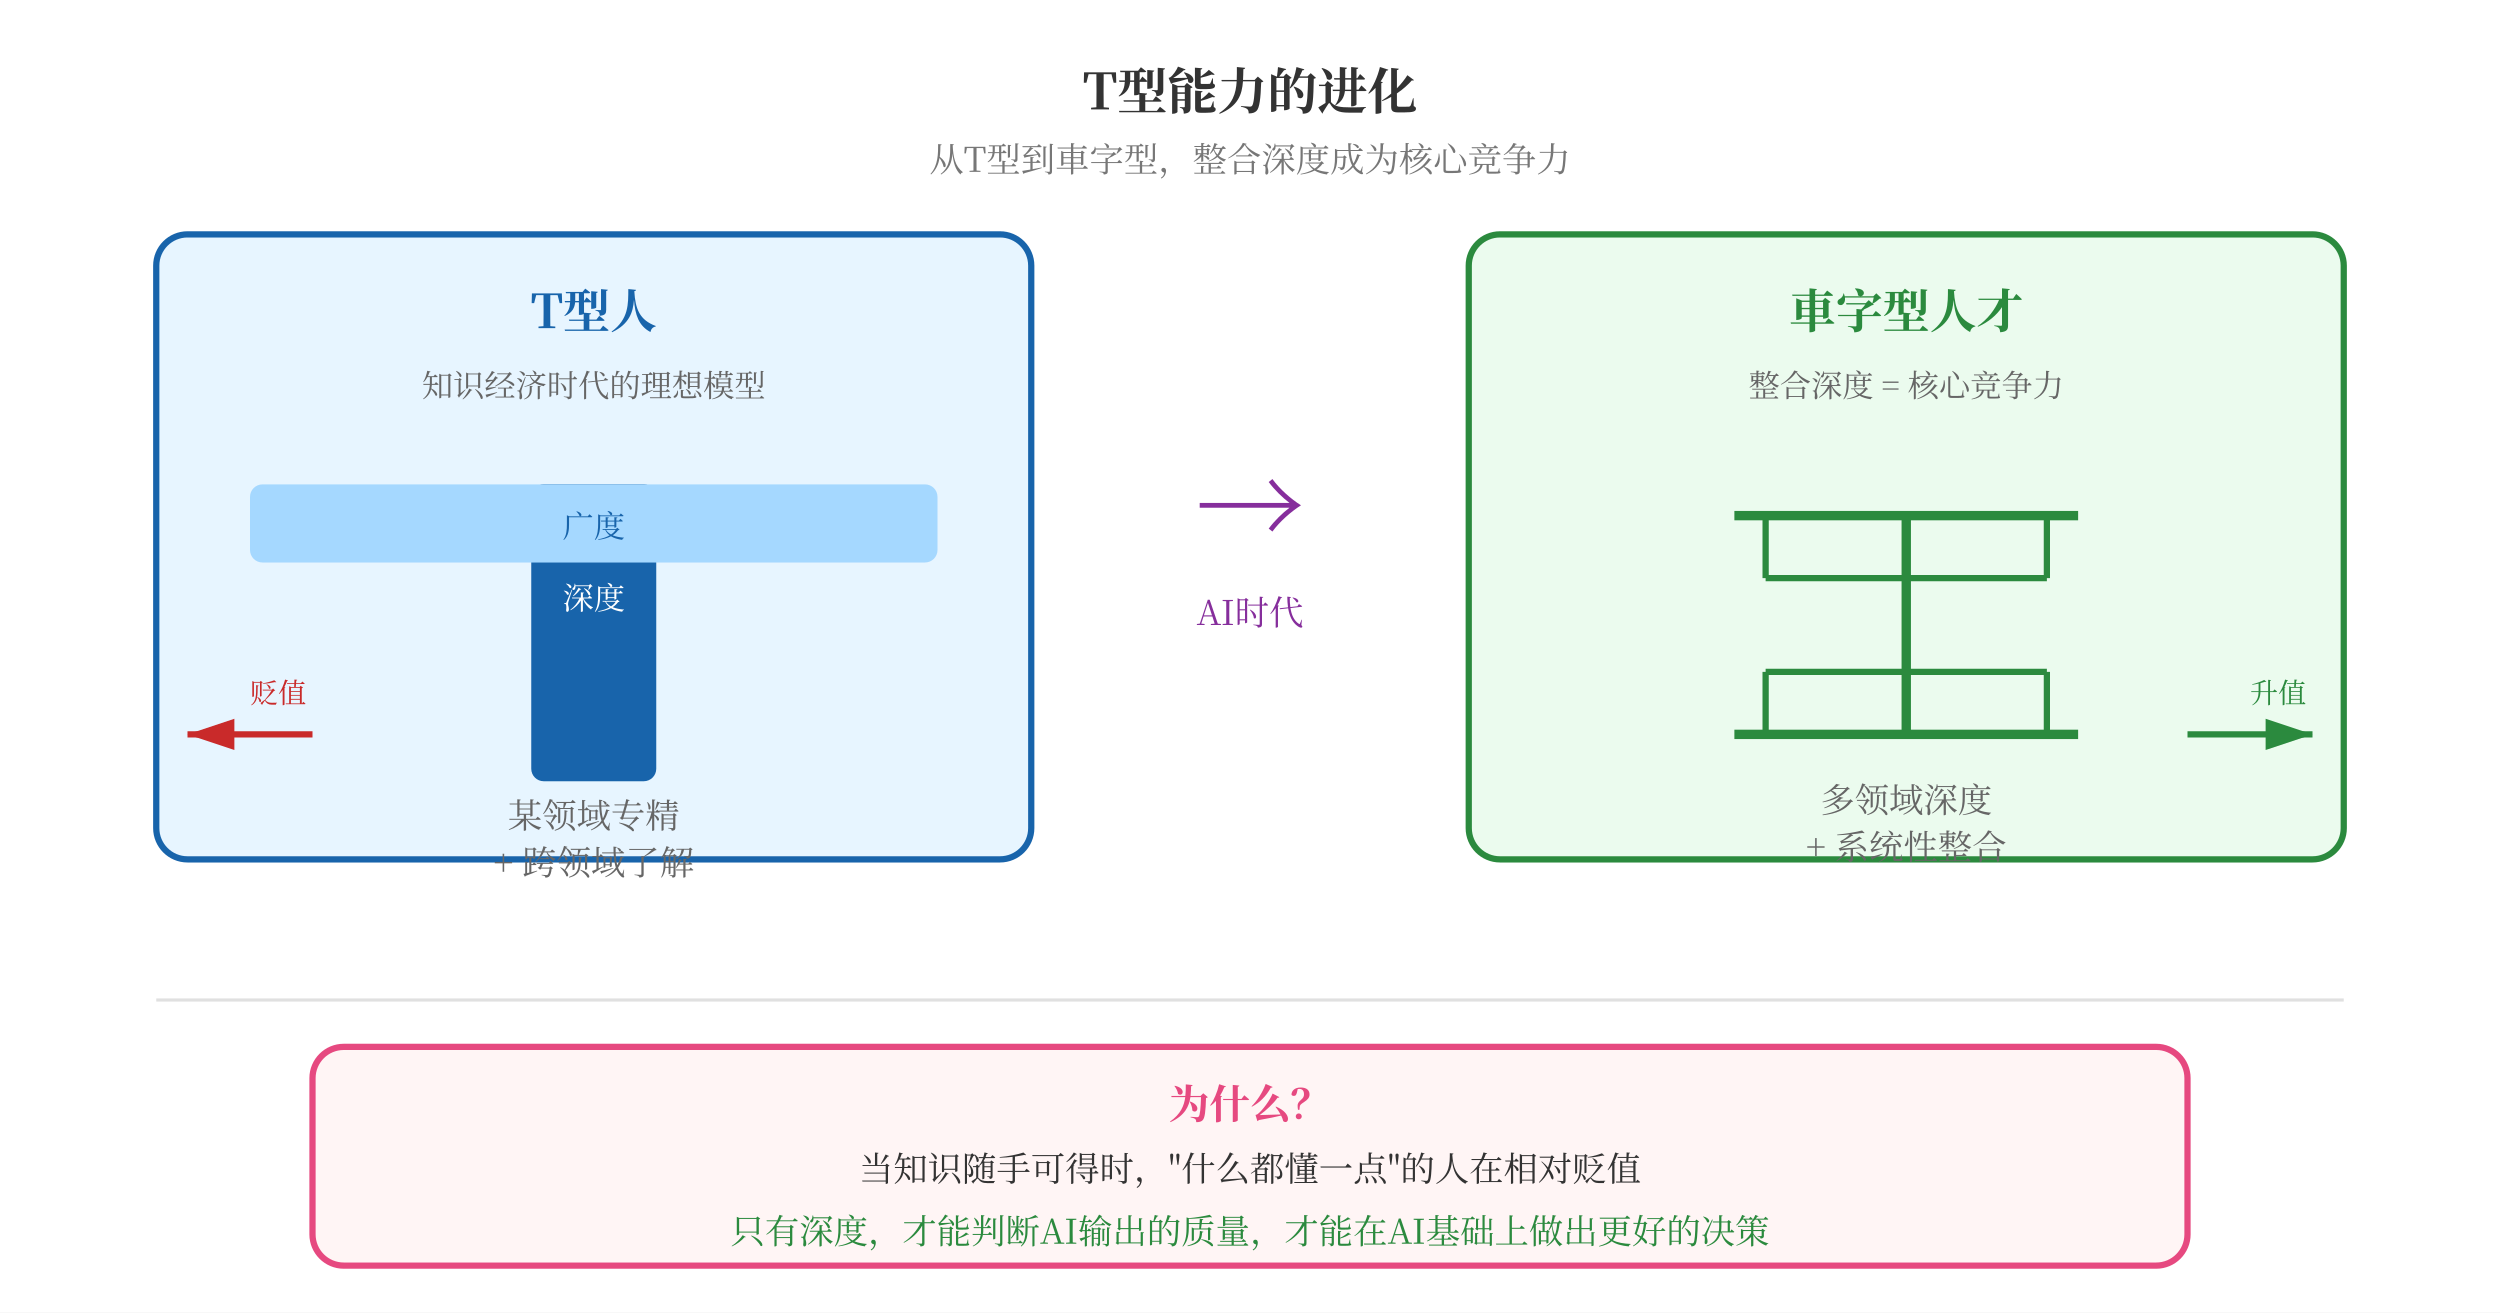
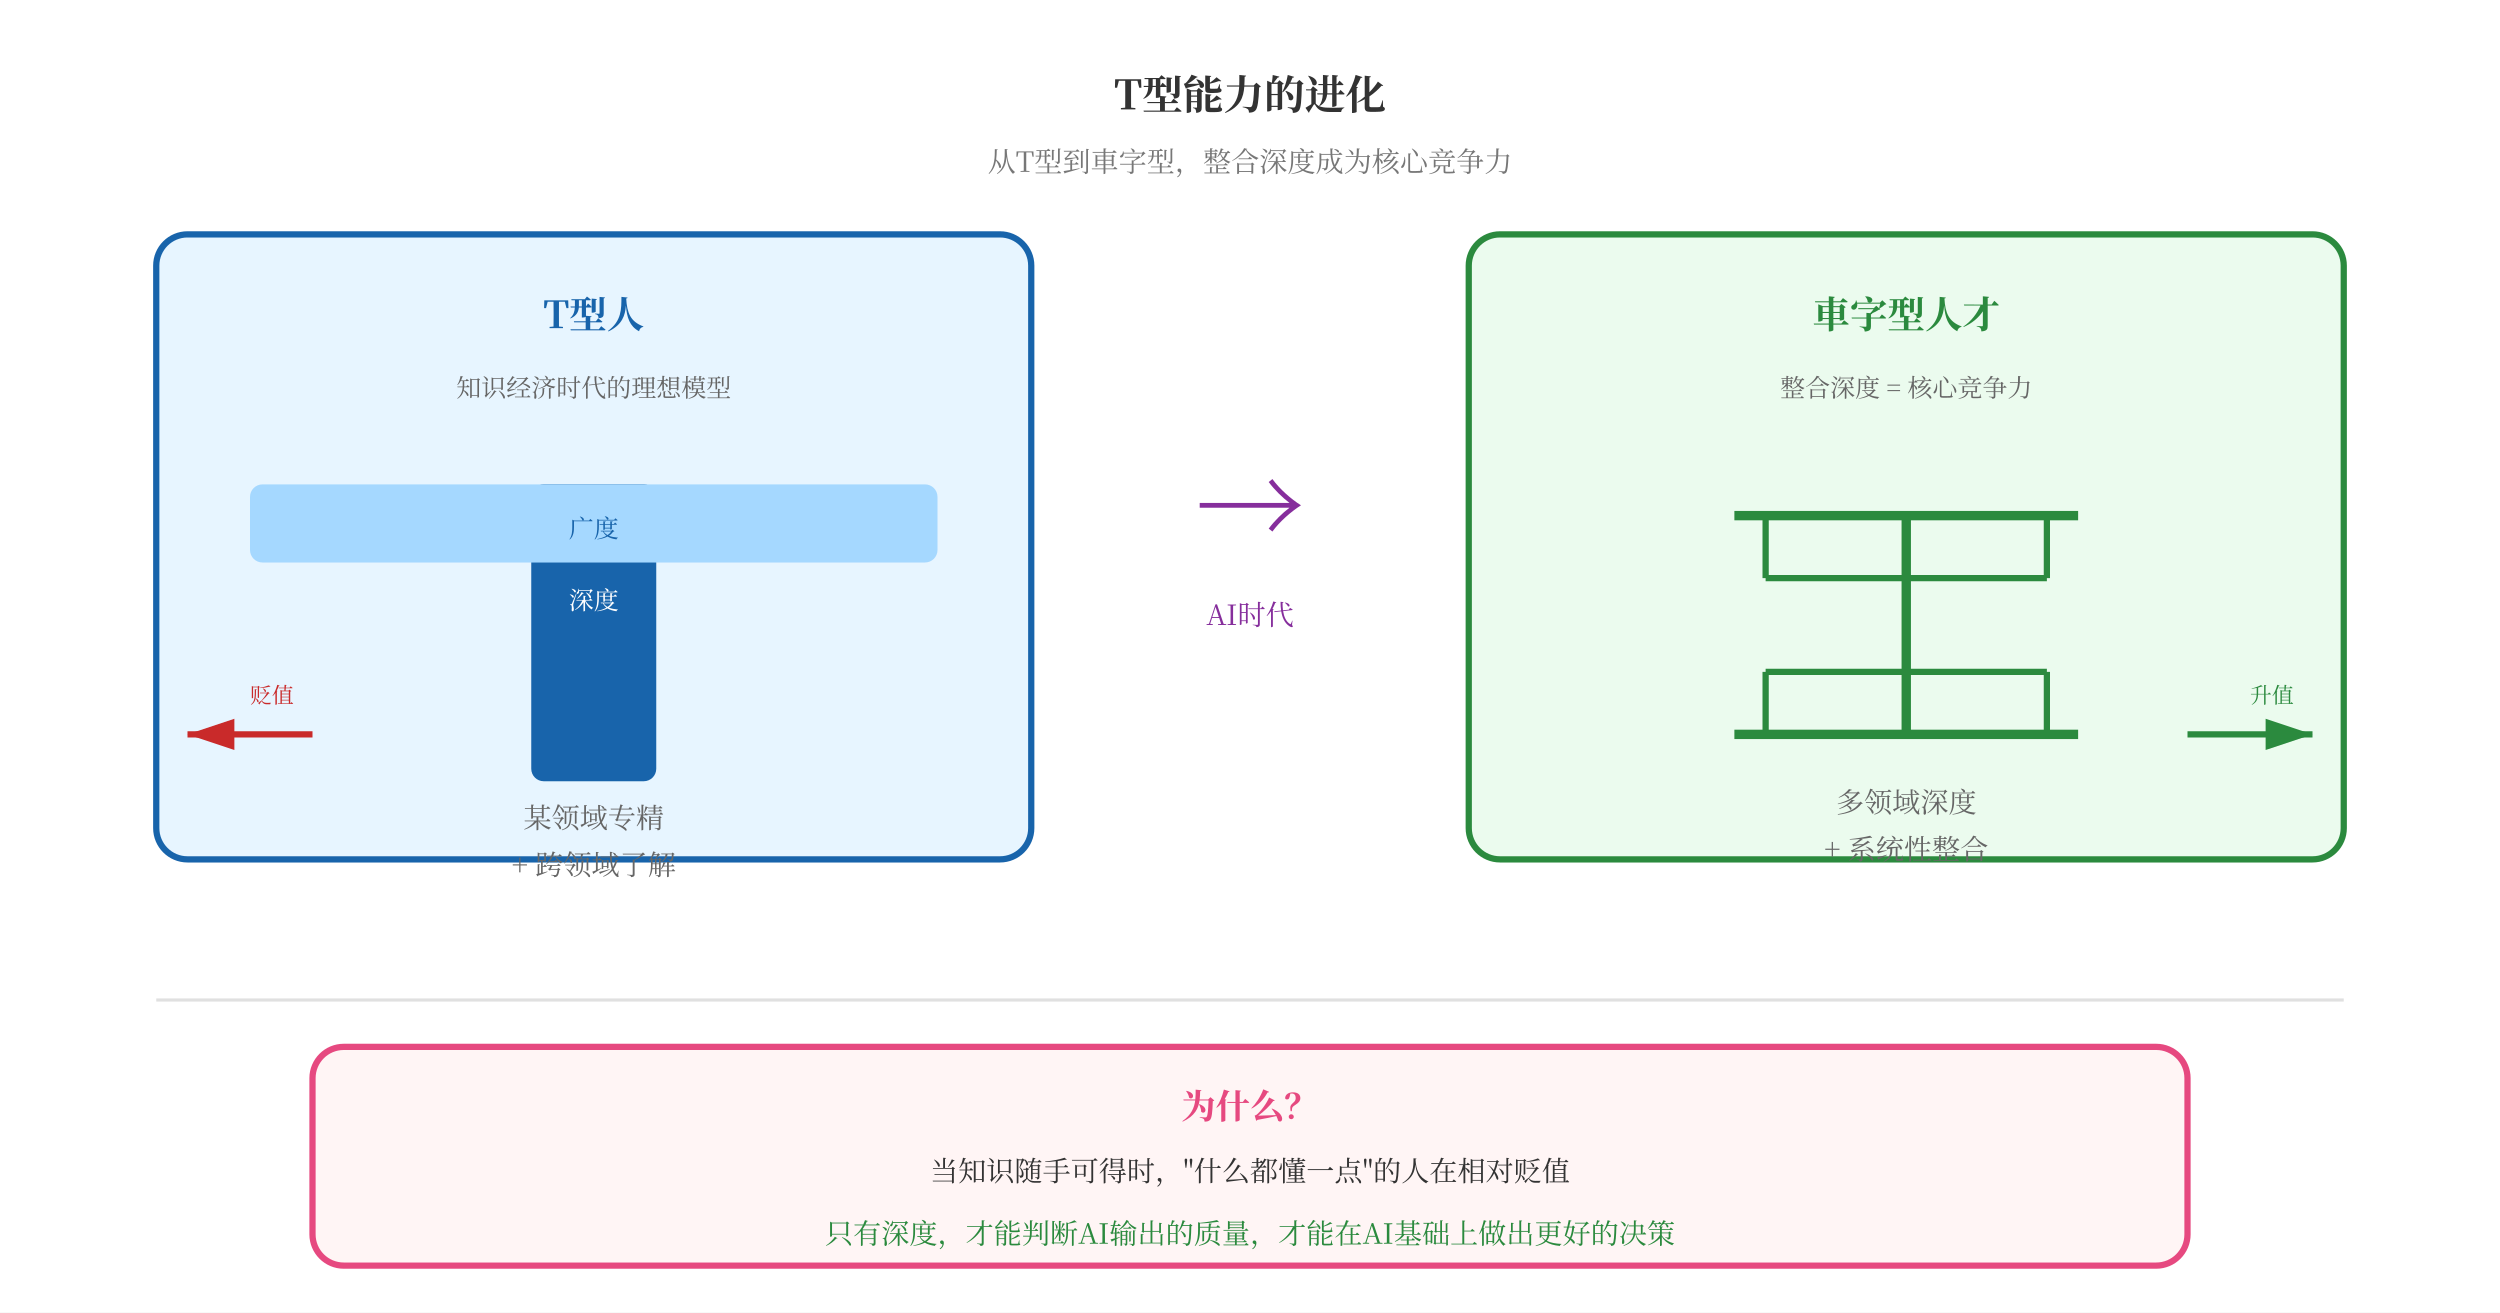
<svg xmlns="http://www.w3.org/2000/svg" viewBox="0 0 800 420" style="font-family: 'Noto Serif CJK SC', serif; background: #fefefe;">
  <rect width="800" height="420" fill="white" />
-   <text x="400" y="35" text-anchor="middle" font-size="16" font-weight="bold" fill="#333">T型能力的进化</text>
-   <text x="400" y="55" text-anchor="middle" font-size="11" fill="#777">从T型到車字型，整合深度成为核心竞争力</text>
+   <text x="400" y="35" text-anchor="middle" font-size="13" font-weight="bold" fill="#333">T型能力的进化</text>
+   <text x="400" y="55" text-anchor="middle" font-size="9" fill="#777">从T型到車字型，整合深度成为核心竞争力</text>
  <rect x="50" y="75" width="280" height="200" rx="10" fill="#e7f5ff" stroke="#1864ab" stroke-width="2" />
-   <text x="190" y="105" text-anchor="middle" font-size="15" font-weight="bold" fill="#1864ab">T型人</text>
-   <text x="190" y="127" text-anchor="middle" font-size="10" fill="#666">知识经济时代的理想模型</text>
+   <text x="190" y="105" text-anchor="middle" font-size="12" font-weight="bold" fill="#1864ab">T型人</text>
+   <text x="190" y="127" text-anchor="middle" font-size="8" fill="#666">知识经济时代的理想模型</text>
  <rect x="170" y="155" width="40" height="95" rx="4" fill="#1864ab" />
-   <text x="190" y="195" text-anchor="middle" font-size="10" fill="white">深度</text>
+   <text x="190" y="195" text-anchor="middle" font-size="8" fill="white">深度</text>
  <rect x="80" y="155" width="220" height="25" rx="4" fill="#a5d8ff" />
-   <text x="190" y="172" text-anchor="middle" font-size="10" fill="#1864ab">广度</text>
-   <text x="190" y="265" text-anchor="middle" font-size="11" fill="#666">某领域专精</text>
-   <text x="190" y="280" text-anchor="middle" font-size="11" fill="#666">+ 跨领域了解</text>
+   <text x="190" y="172" text-anchor="middle" font-size="8" fill="#1864ab">广度</text>
+   <text x="190" y="265" text-anchor="middle" font-size="9" fill="#666">某领域专精</text>
+   <text x="190" y="280" text-anchor="middle" font-size="9" fill="#666">+ 跨领域了解</text>
  <path d="M100 235 L60 235" fill="none" stroke="#c92a2a" stroke-width="2" />
  <polygon points="60,235 75,230 75,240" fill="#c92a2a" />
-   <text x="80" y="225" font-size="9" fill="#c92a2a">贬值</text>
+   <text x="80" y="225" font-size="7" fill="#c92a2a">贬值</text>
  <text x="400" y="175" text-anchor="middle" font-size="35" fill="#862e9c">→</text>
-   <text x="400" y="200" text-anchor="middle" font-size="11" fill="#862e9c">AI时代</text>
+   <text x="400" y="200" text-anchor="middle" font-size="9" fill="#862e9c">AI时代</text>
  <rect x="470" y="75" width="280" height="200" rx="10" fill="#ebfbee" stroke="#2b8a3e" stroke-width="2" />
-   <text x="610" y="105" text-anchor="middle" font-size="15" font-weight="bold" fill="#2b8a3e">車字型人才</text>
-   <text x="610" y="127" text-anchor="middle" font-size="10" fill="#666">整合深度 = 核心竞争力</text>
+   <text x="610" y="105" text-anchor="middle" font-size="12" font-weight="bold" fill="#2b8a3e">車字型人才</text>
+   <text x="610" y="127" text-anchor="middle" font-size="8" fill="#666">整合深度 = 核心竞争力</text>
  <g transform="translate(610, 200)">
    <line x1="-55" y1="-35" x2="55" y2="-35" stroke="#2b8a3e" stroke-width="3" />
    <line x1="-55" y1="35" x2="55" y2="35" stroke="#2b8a3e" stroke-width="3" />
    <line x1="-45" y1="-15" x2="45" y2="-15" stroke="#2b8a3e" stroke-width="2" />
    <line x1="-45" y1="15" x2="45" y2="15" stroke="#2b8a3e" stroke-width="2" />
    <line x1="0" y1="-35" x2="0" y2="35" stroke="#2b8a3e" stroke-width="3" />
    <line x1="-45" y1="-35" x2="-45" y2="-15" stroke="#2b8a3e" stroke-width="2" />
    <line x1="-45" y1="15" x2="-45" y2="35" stroke="#2b8a3e" stroke-width="2" />
    <line x1="45" y1="-35" x2="45" y2="-15" stroke="#2b8a3e" stroke-width="2" />
    <line x1="45" y1="15" x2="45" y2="35" stroke="#2b8a3e" stroke-width="2" />
  </g>
-   <text x="610" y="260" text-anchor="middle" font-size="11" fill="#666">多领域深度</text>
-   <text x="610" y="275" text-anchor="middle" font-size="11" fill="#666">+ 系统性整合</text>
+   <text x="610" y="260" text-anchor="middle" font-size="9" fill="#666">多领域深度</text>
+   <text x="610" y="275" text-anchor="middle" font-size="9" fill="#666">+ 系统性整合</text>
  <path d="M700 235 L740 235" fill="none" stroke="#2b8a3e" stroke-width="2" />
  <polygon points="740,235 725,230 725,240" fill="#2b8a3e" />
-   <text x="720" y="225" font-size="9" fill="#2b8a3e">升值</text>
+   <text x="720" y="225" font-size="7" fill="#2b8a3e">升值</text>
  <line x1="50" y1="320" x2="750" y2="320" stroke="#e0e0e0" stroke-width="1" />
  <rect x="100" y="335" width="600" height="70" rx="10" fill="#fff5f5" stroke="#e64980" stroke-width="2" />
-   <text x="400" y="358" text-anchor="middle" font-size="13" font-weight="bold" fill="#e64980">为什么？</text>
-   <text x="400" y="378" text-anchor="middle" font-size="11" fill="#333">当知识随手可得时，"什么都懂一点"的人在相对贬值</text>
-   <text x="400" y="398" text-anchor="middle" font-size="11" fill="#2b8a3e">只有深度，才能判断AI输出的质量，才能在AI基础上做出更好的决策</text>
+   <text x="400" y="358" text-anchor="middle" font-size="11" font-weight="bold" fill="#e64980">为什么？</text>
+   <text x="400" y="378" text-anchor="middle" font-size="9" fill="#333">当知识随手可得时，"什么都懂一点"的人在相对贬值</text>
+   <text x="400" y="398" text-anchor="middle" font-size="9" fill="#2b8a3e">只有深度，才能判断AI输出的质量，才能在AI基础上做出更好的决策</text>
</svg>
